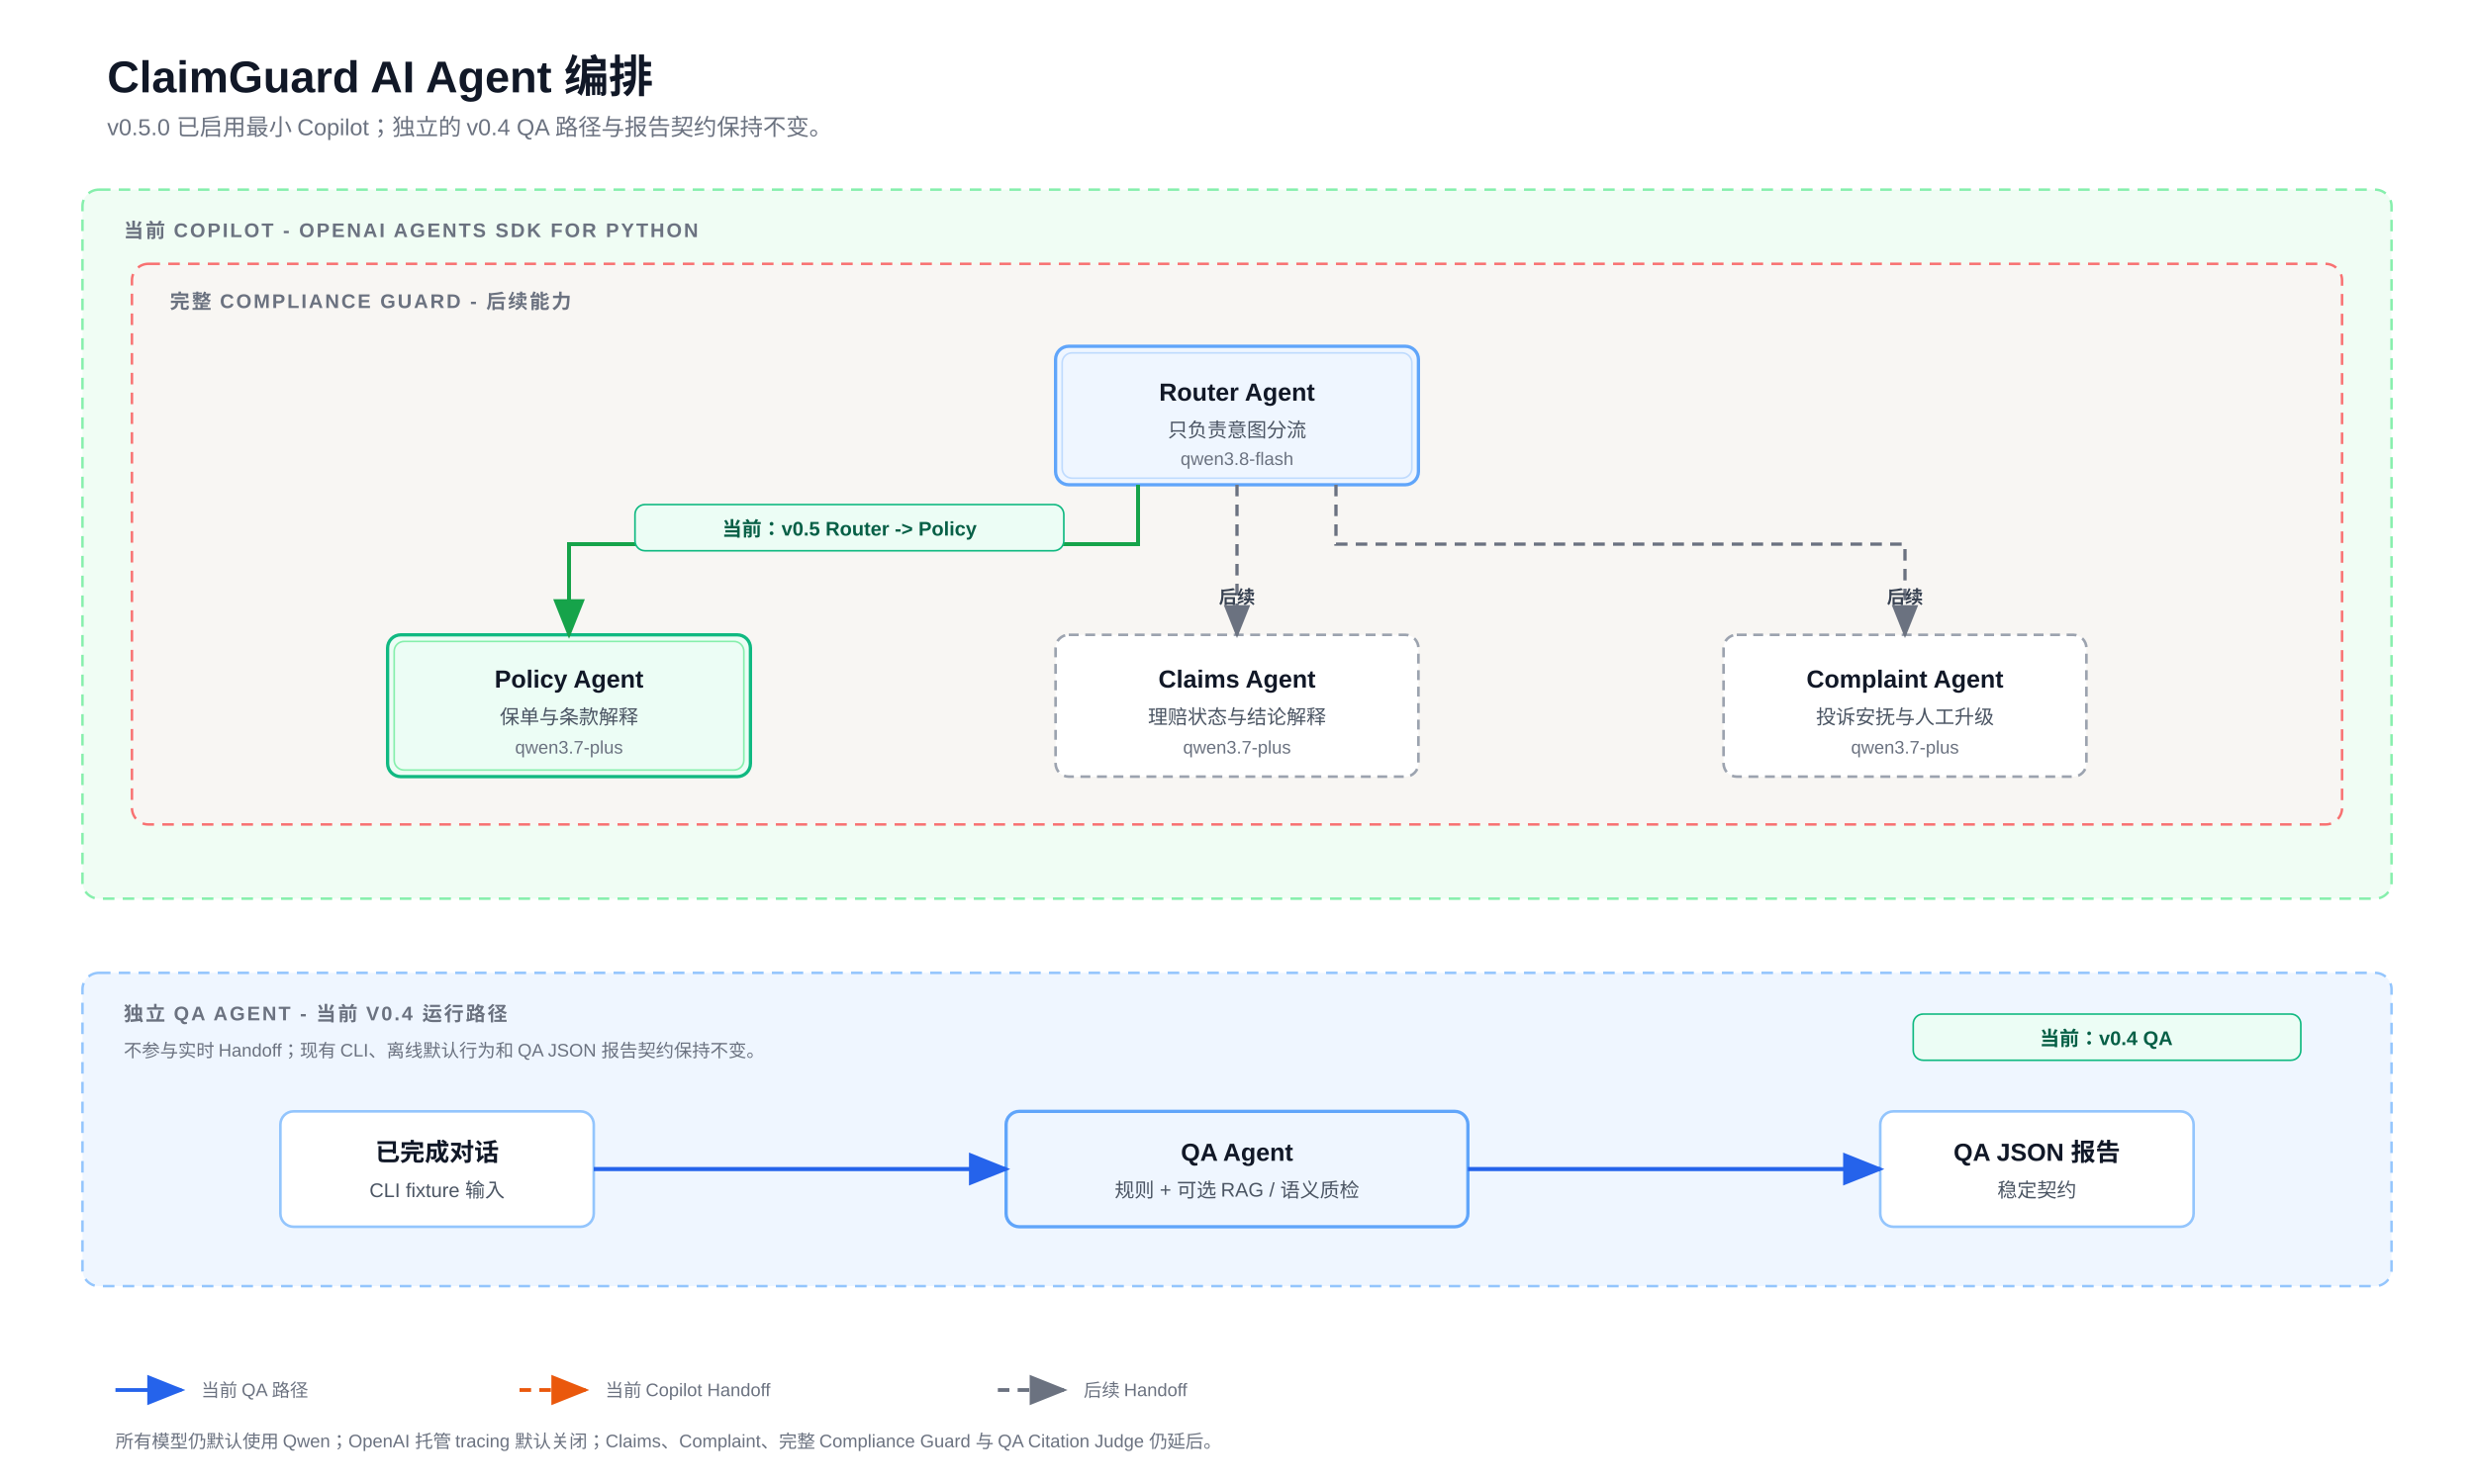
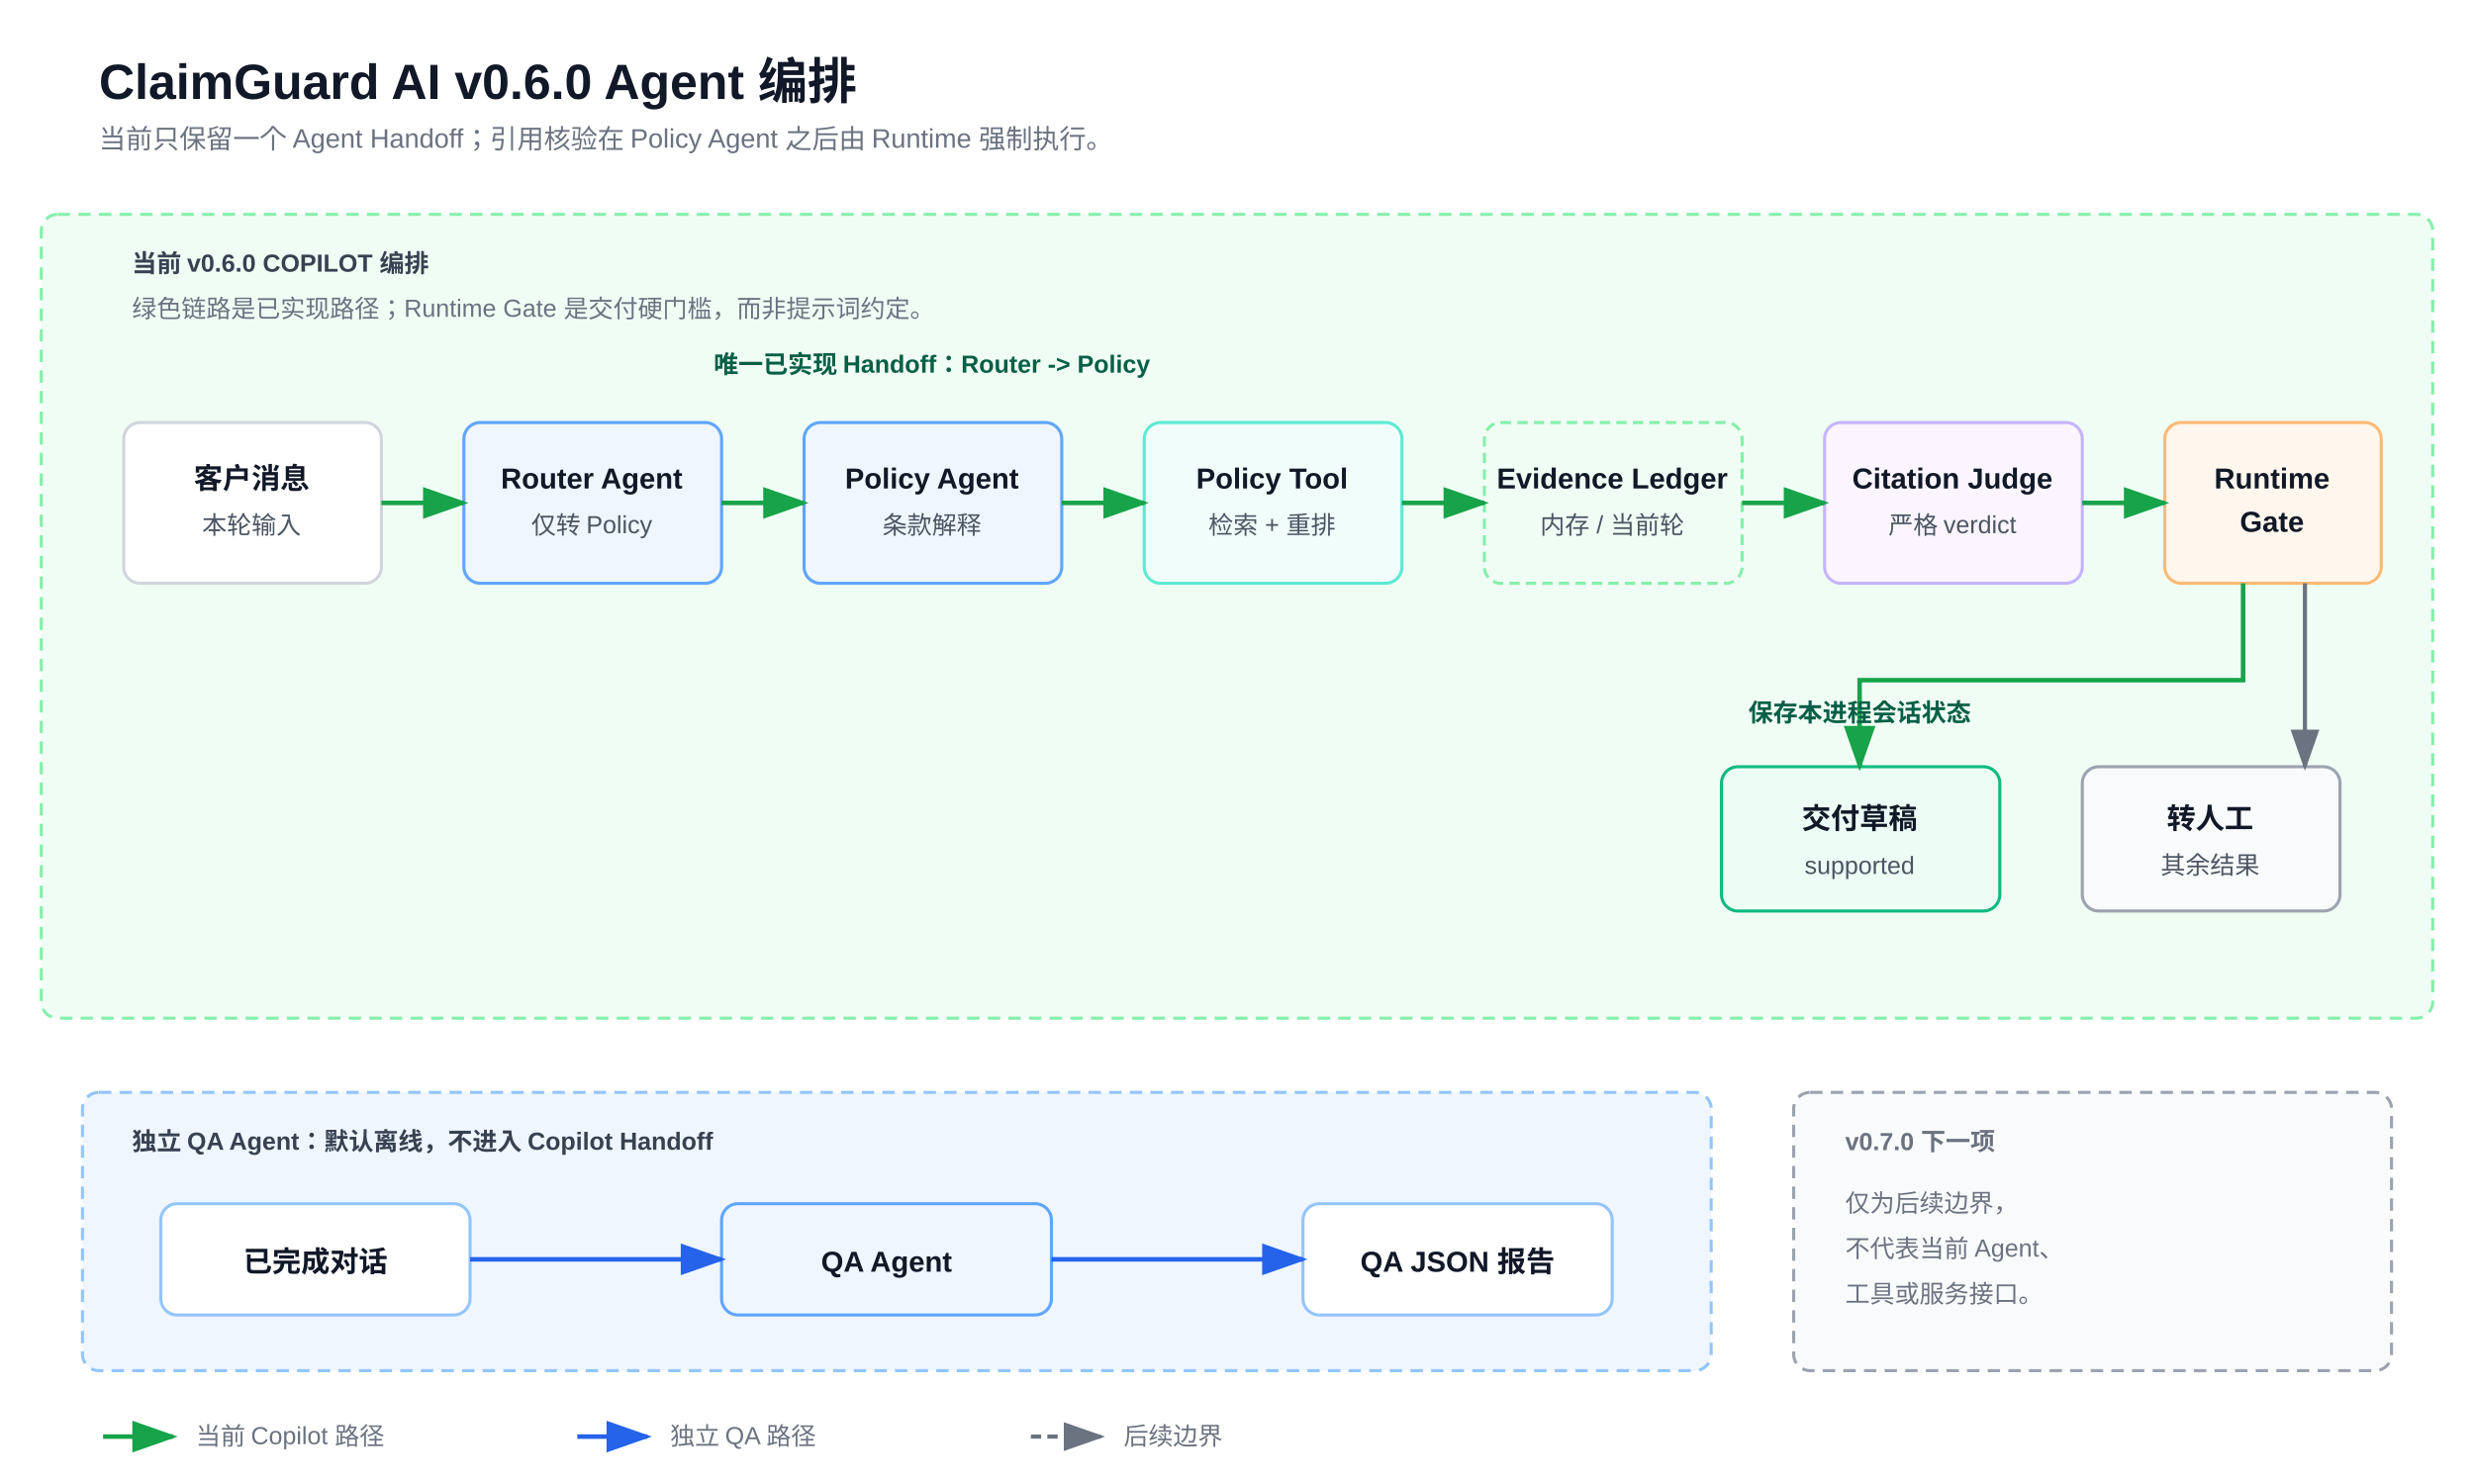
- <svg xmlns="http://www.w3.org/2000/svg" viewBox="0 0 1500 900" width="1500" height="900" role="img" aria-labelledby="title desc">
+ <svg xmlns="http://www.w3.org/2000/svg" viewBox="0 0 1200 720" width="1200" height="720" role="img" aria-labelledby="title desc" data-generator="fireworks-tech-graph" data-quality-profile="showcase">
  <style>
-     text { font-family: 'Hiragino Sans GB', 'PingFang SC', 'Microsoft YaHei', Arial, sans-serif; }
-     .title { fill: #111827; font-size: 27px; font-weight: 700; }
-     .subtitle { fill: #6b7280; font-size: 14px; }
-     .lane { fill: #6b7280; font-size: 12px; font-weight: 700; letter-spacing: 1.2px; }
-     .node-title { fill: #111827; font-size: 15px; font-weight: 700; }
-     .node-sub { fill: #4b5563; font-size: 12px; }
-     .small { fill: #6b7280; font-size: 11px; }
-     .edge-label { fill: #374151; font-size: 11px; font-weight: 600; }
-     .current { fill: #065f46; font-size: 12px; font-weight: 700; }
-     .next { fill: #9a3412; font-size: 12px; font-weight: 700; }
+     text { font-family: 'Arial Unicode MS', 'Hiragino Sans GB', Arial, sans-serif; }
+     .title { fill:#111827; font-size:24px; font-weight:600; }
+     .subtitle { fill:#6b7280; font-size:13px; }
+     .lane { fill:#374151; font-size:12px; font-weight:600; }
+     .node-title { fill:#111827; font-size:14px; font-weight:600; }
+     .node-sub { fill:#4b5563; font-size:12px; }
+     .note { fill:#6b7280; font-size:12px; }
+     .current { fill:#065f46; font-size:12px; font-weight:600; }
+     .future { fill:#6b7280; font-size:12px; font-weight:600; }
  </style>
  <defs>
-     <marker id="blue" markerWidth="10" markerHeight="8" refX="9" refY="4" orient="auto">
-       <path d="M0,0 L10,4 L0,8 Z" fill="#2563eb" />
+     <marker id="green" markerWidth="10" markerHeight="7" refX="9" refY="3.5" orient="auto">
+       <polygon points="0 0, 10 3.5, 0 7" fill="#16a34a" />
    </marker>
-     <marker id="green" markerWidth="10" markerHeight="8" refX="9" refY="4" orient="auto">
-       <path d="M0,0 L10,4 L0,8 Z" fill="#16a34a" />
+     <marker id="blue" markerWidth="10" markerHeight="7" refX="9" refY="3.5" orient="auto">
+       <polygon points="0 0, 10 3.5, 0 7" fill="#2563eb" />
    </marker>
-     <marker id="orange" markerWidth="10" markerHeight="8" refX="9" refY="4" orient="auto">
-       <path d="M0,0 L10,4 L0,8 Z" fill="#ea580c" />
-     </marker>
-     <marker id="gray" markerWidth="10" markerHeight="8" refX="9" refY="4" orient="auto">
-       <path d="M0,0 L10,4 L0,8 Z" fill="#6b7280" />
+     <marker id="gray" markerWidth="10" markerHeight="7" refX="9" refY="3.5" orient="auto">
+       <polygon points="0 0, 10 3.5, 0 7" fill="#6b7280" />
    </marker>
  </defs>
-   <rect width="1500" height="900" fill="#ffffff" />
-   <text x="65" y="56" class="title">ClaimGuard AI Agent 编排</text>
-   <text x="65" y="82" class="subtitle">v0.5.0 已启用最小 Copilot；独立的 v0.4 QA 路径与报告契约保持不变。</text>
-   <g data-graph-role="container">
-     <rect x="50" y="115" width="1400" height="430" rx="10" fill="#f0fdf4" stroke="#86efac" stroke-width="1.5" stroke-dasharray="7 5" />
-     <text x="75" y="144" class="lane">当前 COPILOT - OPENAI AGENTS SDK FOR PYTHON</text>
+   <rect data-graph-role="background" width="1200" height="720" fill="#ffffff" />
+   <text x="48" y="48" class="title">ClaimGuard AI v0.6.0 Agent 编排</text>
+   <text x="48" y="72" class="subtitle">当前只保留一个 Agent Handoff；引用核验在 Policy Agent 之后由 Runtime 强制执行。</text>
+   <rect data-graph-role="container" id="current-copilot" x="20" y="104" width="1160" height="390" rx="8" fill="#f0fdf4" stroke="#86efac" stroke-width="1.5" stroke-dasharray="6 4" />
+   <text x="64" y="132" class="lane">当前 v0.6.0 COPILOT 编排</text>
+   <text x="64" y="154" class="note">绿色链路是已实现路径；Runtime Gate 是交付硬门槛，而非提示词约定。</text>
+   <rect data-graph-role="node" data-node-id="message" x="60" y="205" width="125" height="78" rx="8" fill="#ffffff" stroke="#d1d5db" stroke-width="1.5" />
+   <text x="122" y="237" text-anchor="middle" class="node-title">客户消息</text>
+   <text x="122" y="259" text-anchor="middle" class="node-sub">本轮输入</text>
+   <rect data-graph-role="node" data-node-id="router" x="225" y="205" width="125" height="78" rx="8" fill="#eff6ff" stroke="#60a5fa" stroke-width="1.5" />
+   <text x="287" y="237" text-anchor="middle" class="node-title">Router Agent</text>
+   <text x="287" y="259" text-anchor="middle" class="node-sub">仅转 Policy</text>
+   <rect data-graph-role="node" data-node-id="policy" x="390" y="205" width="125" height="78" rx="8" fill="#eff6ff" stroke="#60a5fa" stroke-width="1.5" />
+   <text x="452" y="237" text-anchor="middle" class="node-title">Policy Agent</text>
+   <text x="452" y="259" text-anchor="middle" class="node-sub">条款解释</text>
+   <rect data-graph-role="node" data-node-id="tool" x="555" y="205" width="125" height="78" rx="8" fill="#f0fdfa" stroke="#5eead4" stroke-width="1.5" />
+   <text x="617" y="237" text-anchor="middle" class="node-title">Policy Tool</text>
+   <text x="617" y="259" text-anchor="middle" class="node-sub">检索 + 重排</text>
+   <rect data-graph-role="node" data-node-id="ledger" x="720" y="205" width="125" height="78" rx="8" fill="#f0fdf4" stroke="#86efac" stroke-width="1.5" stroke-dasharray="5 3" />
+   <text x="782" y="237" text-anchor="middle" class="node-title">Evidence Ledger</text>
+   <text x="782" y="259" text-anchor="middle" class="node-sub">内存 / 当前轮</text>
+   <rect data-graph-role="node" data-node-id="judge" x="885" y="205" width="125" height="78" rx="8" fill="#faf5ff" stroke="#c4b5fd" stroke-width="1.5" />
+   <text x="947" y="237" text-anchor="middle" class="node-title">Citation Judge</text>
+   <text x="947" y="259" text-anchor="middle" class="node-sub">严格 verdict</text>
+   <rect data-graph-role="node" data-node-id="gate" x="1050" y="205" width="105" height="78" rx="8" fill="#fff7ed" stroke="#fdba74" stroke-width="1.5" />
+   <text x="1102" y="237" text-anchor="middle" class="node-title">Runtime</text>
+   <text x="1102" y="258" text-anchor="middle" class="node-title">Gate</text>
+   <path data-graph-role="edge" data-edge-id="message-router" data-source="message" data-target="router" d="M185 244 H225" fill="none" stroke="#16a34a" stroke-width="2.2" marker-end="url(#green)" />
+   <path data-graph-role="edge" data-edge-id="router-policy" data-source="router" data-target="policy" d="M350 244 H390" fill="none" stroke="#16a34a" stroke-width="2.2" marker-end="url(#green)" />
+   <path data-graph-role="edge" data-edge-id="policy-tool" data-source="policy" data-target="tool" d="M515 244 H555" fill="none" stroke="#16a34a" stroke-width="2.2" marker-end="url(#green)" />
+   <path data-graph-role="edge" data-edge-id="tool-ledger" data-source="tool" data-target="ledger" d="M680 244 H720" fill="none" stroke="#16a34a" stroke-width="2.2" marker-end="url(#green)" />
+   <path data-graph-role="edge" data-edge-id="ledger-judge" data-source="ledger" data-target="judge" d="M845 244 H885" fill="none" stroke="#16a34a" stroke-width="2.2" marker-end="url(#green)" />
+   <path data-graph-role="edge" data-edge-id="judge-gate" data-source="judge" data-target="gate" d="M1010 244 H1050" fill="none" stroke="#16a34a" stroke-width="2.2" marker-end="url(#green)" />
+   <text x="452" y="181" text-anchor="middle" class="current">唯一已实现 Handoff：Router -&gt; Policy</text>
+   <rect data-graph-role="node" data-node-id="supported" x="835" y="372" width="135" height="70" rx="8" fill="#ecfdf5" stroke="#10b981" stroke-width="1.5" />
+   <text x="902" y="402" text-anchor="middle" class="node-title">交付草稿</text>
+   <text x="902" y="424" text-anchor="middle" class="node-sub">supported</text>
+   <rect data-graph-role="node" data-node-id="takeover" x="1010" y="372" width="125" height="70" rx="8" fill="#f9fafb" stroke="#9ca3af" stroke-width="1.5" />
+   <text x="1072" y="402" text-anchor="middle" class="node-title">转人工</text>
+   <text x="1072" y="424" text-anchor="middle" class="node-sub">其余结果</text>
+   <path data-graph-role="edge" data-edge-id="gate-supported" data-source="gate" data-target="supported" d="M1088 283 V330 H902 V372" fill="none" stroke="#16a34a" stroke-width="2.2" marker-end="url(#green)" />
+   <path data-graph-role="edge" data-edge-id="gate-takeover" data-source="gate" data-target="takeover" d="M1118 283 V372" fill="none" stroke="#6b7280" stroke-width="2" marker-end="url(#gray)" />
+   <text x="902" y="350" text-anchor="middle" class="current">保存本进程会话状态</text>
+   <rect data-graph-role="container" id="qa-path" x="40" y="530" width="790" height="135" rx="8" fill="#eff6ff" stroke="#93c5fd" stroke-width="1.5" stroke-dasharray="6 4" />
+   <text x="64" y="558" class="lane">独立 QA Agent：默认离线，不进入 Copilot Handoff</text>
+   <rect data-graph-role="node" data-node-id="qa-conversation" x="78" y="584" width="150" height="54" rx="8" fill="#ffffff" stroke="#93c5fd" stroke-width="1.5" />
+   <text x="153" y="617" text-anchor="middle" class="node-title">已完成对话</text>
+   <rect data-graph-role="node" data-node-id="qa-agent" x="350" y="584" width="160" height="54" rx="8" fill="#eff6ff" stroke="#60a5fa" stroke-width="1.5" />
+   <text x="430" y="617" text-anchor="middle" class="node-title">QA Agent</text>
+   <rect data-graph-role="node" data-node-id="qa-report" x="632" y="584" width="150" height="54" rx="8" fill="#ffffff" stroke="#93c5fd" stroke-width="1.5" />
+   <text x="707" y="617" text-anchor="middle" class="node-title">QA JSON 报告</text>
+   <path data-graph-role="edge" data-edge-id="qa-conversation-agent" data-source="qa-conversation" data-target="qa-agent" d="M228 611 H350" fill="none" stroke="#2563eb" stroke-width="2.2" marker-end="url(#blue)" />
+   <path data-graph-role="edge" data-edge-id="qa-agent-report" data-source="qa-agent" data-target="qa-report" d="M510 611 H632" fill="none" stroke="#2563eb" stroke-width="2.2" marker-end="url(#blue)" />
+   <rect data-graph-role="container" id="future" x="870" y="530" width="290" height="135" rx="8" fill="#f9fafb" stroke="#9ca3af" stroke-width="1.5" stroke-dasharray="6 4" />
+   <text x="895" y="558" class="future">v0.7.0 下一项</text>
+   <text x="895" y="588" class="note">仅为后续边界，</text>
+   <text x="895" y="610" class="note">不代表当前 Agent、</text>
+   <text x="895" y="632" class="note">工具或服务接口。</text>
+   <g data-graph-role="legend" transform="translate(50,697)">
+     <line x1="0" y1="0" x2="34" y2="0" stroke="#16a34a" stroke-width="2.2" marker-end="url(#green)" />
+     <text x="45" y="4" class="note">当前 Copilot 路径</text>
+     <line x1="230" y1="0" x2="264" y2="0" stroke="#2563eb" stroke-width="2.2" marker-end="url(#blue)" />
+     <text x="275" y="4" class="note">独立 QA 路径</text>
+     <line x1="450" y1="0" x2="484" y2="0" stroke="#6b7280" stroke-width="2" stroke-dasharray="5 3" marker-end="url(#gray)" />
+     <text x="495" y="4" class="note">后续边界</text>
  </g>
-   <g data-graph-role="container">
-     <rect x="80" y="160" width="1340" height="340" rx="10" fill="#fef2f2" fill-opacity="0.6" stroke="#f87171" stroke-width="1.5" stroke-dasharray="7 5" />
-     <text x="103" y="187" class="lane">完整 COMPLIANCE GUARD - 后续能力</text>
-   </g>
-   <g data-graph-role="node">
-     <rect x="640" y="210" width="220" height="84" rx="8" fill="#eff6ff" stroke="#60a5fa" stroke-width="2" />
-     <rect x="644" y="214" width="212" height="76" rx="6" fill="none" stroke="#bfdbfe" stroke-width="1" />
-     <text x="750" y="243" text-anchor="middle" class="node-title">Router Agent</text>
-     <text x="750" y="265" text-anchor="middle" class="node-sub">只负责意图分流</text>
-     <text x="750" y="282" text-anchor="middle" class="small">qwen3.8-flash</text>
-     <rect x="235" y="385" width="220" height="86" rx="8" fill="#ecfdf5" stroke="#10b981" stroke-width="2" />
-     <rect x="239" y="389" width="212" height="78" rx="6" fill="none" stroke="#86efac" stroke-width="1" />
-     <text x="345" y="417" text-anchor="middle" class="node-title">Policy Agent</text>
-     <text x="345" y="439" text-anchor="middle" class="node-sub">保单与条款解释</text>
-     <text x="345" y="457" text-anchor="middle" class="small">qwen3.7-plus</text>
-     <rect x="640" y="385" width="220" height="86" rx="8" fill="#ffffff" stroke="#9ca3af" stroke-width="1.6" stroke-dasharray="6 4" />
-     <text x="750" y="417" text-anchor="middle" class="node-title">Claims Agent</text>
-     <text x="750" y="439" text-anchor="middle" class="node-sub">理赔状态与结论解释</text>
-     <text x="750" y="457" text-anchor="middle" class="small">qwen3.7-plus</text>
-     <rect x="1045" y="385" width="220" height="86" rx="8" fill="#ffffff" stroke="#9ca3af" stroke-width="1.6" stroke-dasharray="6 4" />
-     <text x="1155" y="417" text-anchor="middle" class="node-title">Complaint Agent</text>
-     <text x="1155" y="439" text-anchor="middle" class="node-sub">投诉安抚与人工升级</text>
-     <text x="1155" y="457" text-anchor="middle" class="small">qwen3.7-plus</text>
-   </g>
-   <path data-graph-role="edge" d="M690 294 V330 H345 V385" fill="none" stroke="#16a34a" stroke-width="2.4" marker-end="url(#green)" />
-   <path data-graph-role="edge" d="M750 294 V385" fill="none" stroke="#6b7280" stroke-width="2" stroke-dasharray="7 5" marker-end="url(#gray)" />
-   <path data-graph-role="edge" d="M810 294 V330 H1155 V385" fill="none" stroke="#6b7280" stroke-width="2" stroke-dasharray="7 5" marker-end="url(#gray)" />
-   <rect x="385" y="306" width="260" height="28" rx="6" fill="#ecfdf5" stroke="#10b981" />
-   <text x="515" y="325" text-anchor="middle" class="current">当前：v0.5 Router -&gt; Policy</text>
-   <text x="750" y="366" text-anchor="middle" class="edge-label">后续</text>
-   <text x="1155" y="366" text-anchor="middle" class="edge-label">后续</text>
-   <g data-graph-role="container">
-     <rect x="50" y="590" width="1400" height="190" rx="10" fill="#eff6ff" stroke="#93c5fd" stroke-width="1.5" stroke-dasharray="7 5" />
-     <text x="75" y="619" class="lane">独立 QA AGENT - 当前 V0.4 运行路径</text>
-     <text x="75" y="641" class="small">不参与实时 Handoff；现有 CLI、离线默认行为和 QA JSON 报告契约保持不变。</text>
-   </g>
-   <g data-graph-role="node">
-     <rect x="170" y="674" width="190" height="70" rx="8" fill="#ffffff" stroke="#93c5fd" stroke-width="1.6" />
-     <text x="265" y="704" text-anchor="middle" class="node-title">已完成对话</text>
-     <text x="265" y="726" text-anchor="middle" class="node-sub">CLI fixture 输入</text>
-     <rect x="610" y="674" width="280" height="70" rx="8" fill="#eff6ff" stroke="#60a5fa" stroke-width="2" />
-     <text x="750" y="704" text-anchor="middle" class="node-title">QA Agent</text>
-     <text x="750" y="726" text-anchor="middle" class="node-sub">规则 + 可选 RAG / 语义质检</text>
-     <rect x="1140" y="674" width="190" height="70" rx="8" fill="#ffffff" stroke="#93c5fd" stroke-width="1.6" />
-     <text x="1235" y="704" text-anchor="middle" class="node-title">QA JSON 报告</text>
-     <text x="1235" y="726" text-anchor="middle" class="node-sub">稳定契约</text>
-   </g>
-   <path data-graph-role="edge" d="M360 709 H610" fill="none" stroke="#2563eb" stroke-width="2.5" marker-end="url(#blue)" />
-   <path data-graph-role="edge" d="M890 709 H1140" fill="none" stroke="#2563eb" stroke-width="2.5" marker-end="url(#blue)" />
-   <rect x="1160" y="615" width="235" height="28" rx="6" fill="#ecfdf5" stroke="#10b981" />
-   <text x="1277" y="634" text-anchor="middle" class="current">当前：v0.4 QA</text>
-   <g data-graph-role="legend" transform="translate(70,835)">
-     <line x1="0" y1="8" x2="40" y2="8" stroke="#2563eb" stroke-width="2.3" marker-end="url(#blue)" />
-     <text x="52" y="12" class="small">当前 QA 路径</text>
-     <line x1="245" y1="8" x2="285" y2="8" stroke="#ea580c" stroke-width="2.3" stroke-dasharray="7 5" marker-end="url(#orange)" />
-     <text x="297" y="12" class="small">当前 Copilot Handoff</text>
-     <line x1="535" y1="8" x2="575" y2="8" stroke="#6b7280" stroke-width="2.3" stroke-dasharray="7 5" marker-end="url(#gray)" />
-     <text x="587" y="12" class="small">后续 Handoff</text>
-   </g>
-   <text x="70" y="878" class="small">所有模型仍默认使用 Qwen；OpenAI 托管 tracing 默认关闭；Claims、Complaint、完整 Compliance Guard 与 QA Citation Judge 仍延后。</text>
</svg>
